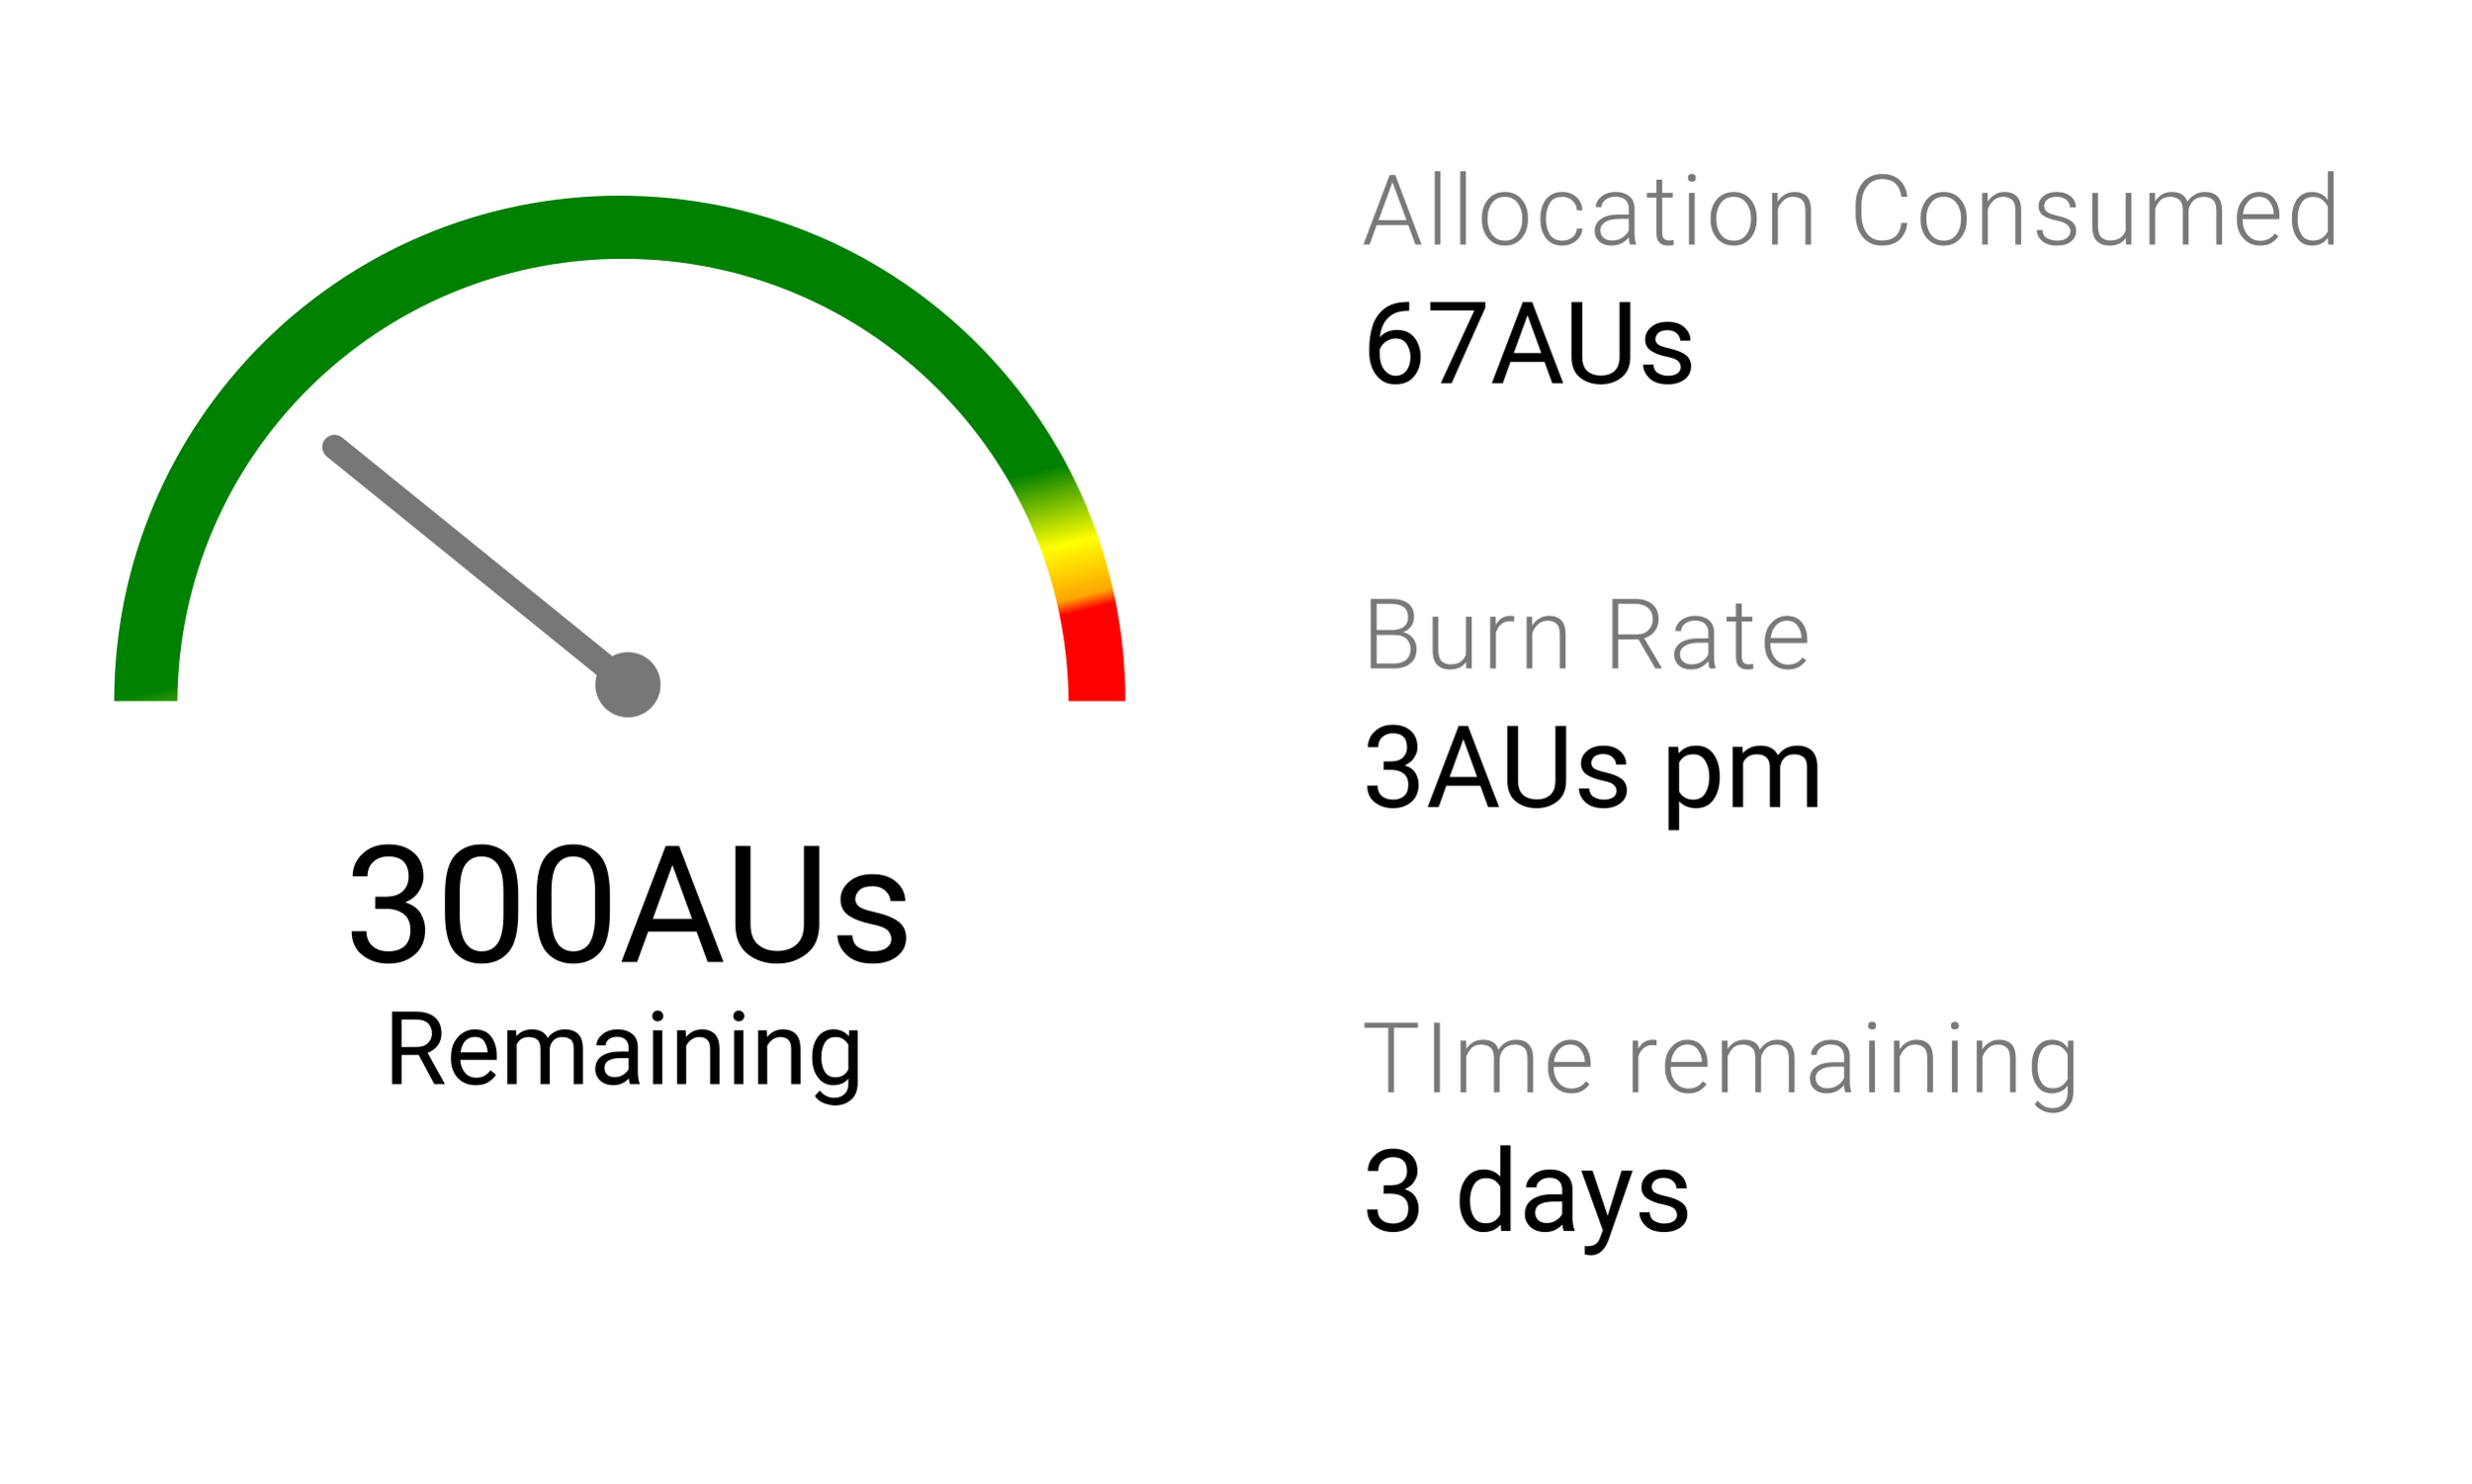
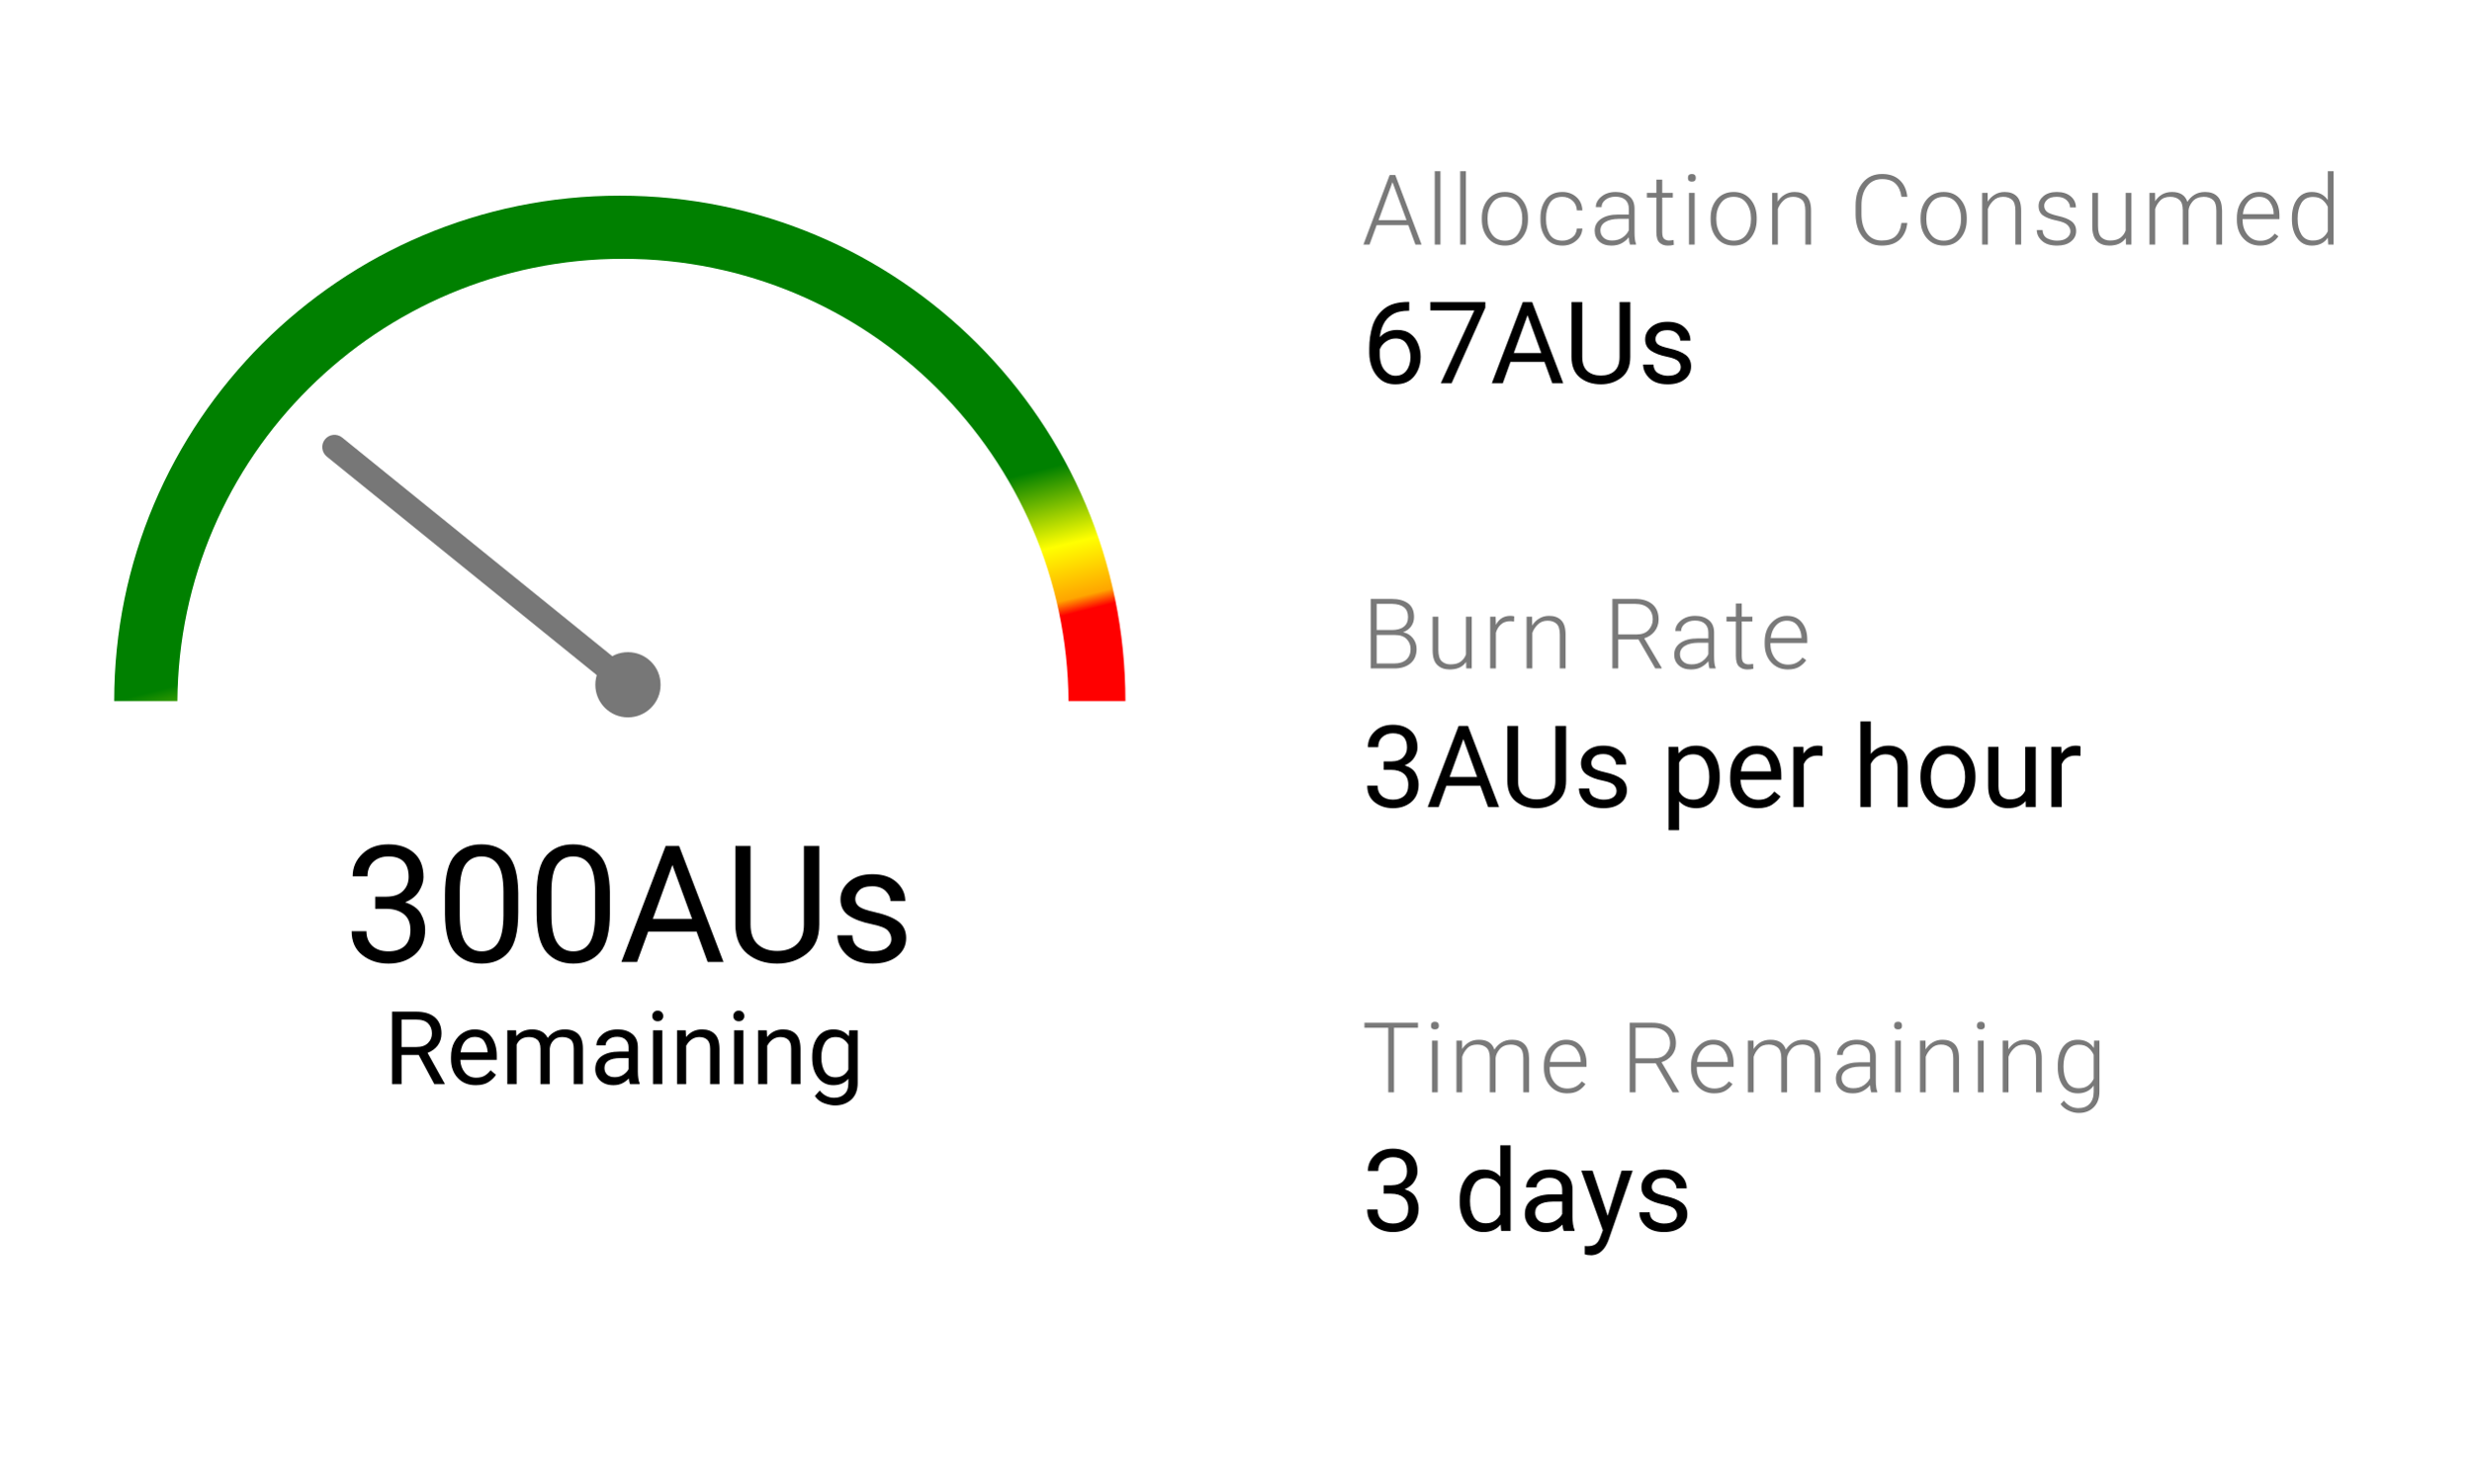
<svg xmlns="http://www.w3.org/2000/svg" width="100%" viewBox="0 0 303 182" version="1.1">
  <linearGradient id="Gradient-1" x1="0%" y1="30%" x2="40%" y2="110%">
    <stop offset="0%" stop-color="green" />
    <stop offset="70%" stop-color="green" />
    <stop offset="86%" stop-color="yellow" />
    <stop offset="97%" stop-color="orange" />
    <stop offset="100%" stop-color="red" />
  </linearGradient>
  <g id="AUGuage" stroke="none" stroke-width="1" fill="none" fill-rule="evenodd">
    <g id="Group" transform="translate(51, 55)" />
    <g id="Group" transform="translate(167, 19)">
      <text id="3AUs-pm" font-family="Roboto-Regular, Roboto" font-size="14" font-weight="normal" line-spacing="20" fill="#000000">
-         <tspan x="0" y="80">3AUs pm</tspan>
+         <tspan x="0" y="80">3AUs per hour</tspan>
      </text>
      <text id="67AUs" font-family="Roboto-Regular, Roboto" font-size="14" font-weight="normal" line-spacing="20" fill="#000000">
        <tspan x="0" y="28">67AUs</tspan>
      </text>
      <text id="3-days" font-family="Roboto-Regular, Roboto" font-size="14" font-weight="normal" line-spacing="20" fill="#000000">
        <tspan x="0" y="132">3 days</tspan>
      </text>
      <text id="Burn-Rate" font-family="Roboto-Light, Roboto" font-size="12" font-weight="300" letter-spacing="0.429" fill="#797979">
        <tspan x="0" y="63">Burn Rate</tspan>
      </text>
      <text id="Allocation-Consumed" font-family="Roboto-Light, Roboto" font-size="12" font-weight="300" letter-spacing="0.429" fill="#797979">
        <tspan x="0" y="11">Allocation Consumed</tspan>
      </text>
      <text id="TIme-remaining" font-family="Roboto-Light, Roboto" font-size="12" font-weight="300" letter-spacing="0.429" fill="#797979">
-         <tspan x="0" y="115">TIme remaining</tspan>
+         <tspan x="0" y="115">Time Remaining</tspan>
      </text>
    </g>
    <g id="Group-2" transform="translate(14, 24)">
      <path d="M1.43431899e-29,62 C2.30403479e-14,27.758 27.758,0 62,0 C96.242,0 124,27.758 124,62 L117.024,62 C116.815,32.003 92.434,7.75 62.388,7.75 C32.341,7.75 7.96,32.003 7.751,62 L0,62 Z" id="Combined-Shape" fill="url(#Gradient-1)" />
      <rect id="Rectangle-5" fill="#777777" transform="translate(44.5, 45) rotate(-51) translate(-44.5, -45) " x="43" y="21" width="3" height="48" rx="1.5" />
      <circle id="Oval-3" fill="#777777" cx="63" cy="60" r="4" />
    </g>
    <g id="Group" transform="translate(22, 96)" fill="#000000">
      <text id="300AUs" font-family="Roboto-Medium, Roboto" font-size="20" font-weight="400">
        <tspan x="20.197" y="22">300AUs</tspan>
      </text>
      <text id="Remaining" font-family="Roboto-Regular, Roboto" font-size="12.495" font-weight="normal" line-spacing="17">
        <tspan x="25.039" y="37">Remaining</tspan>
      </text>
    </g>
  </g>
</svg>
